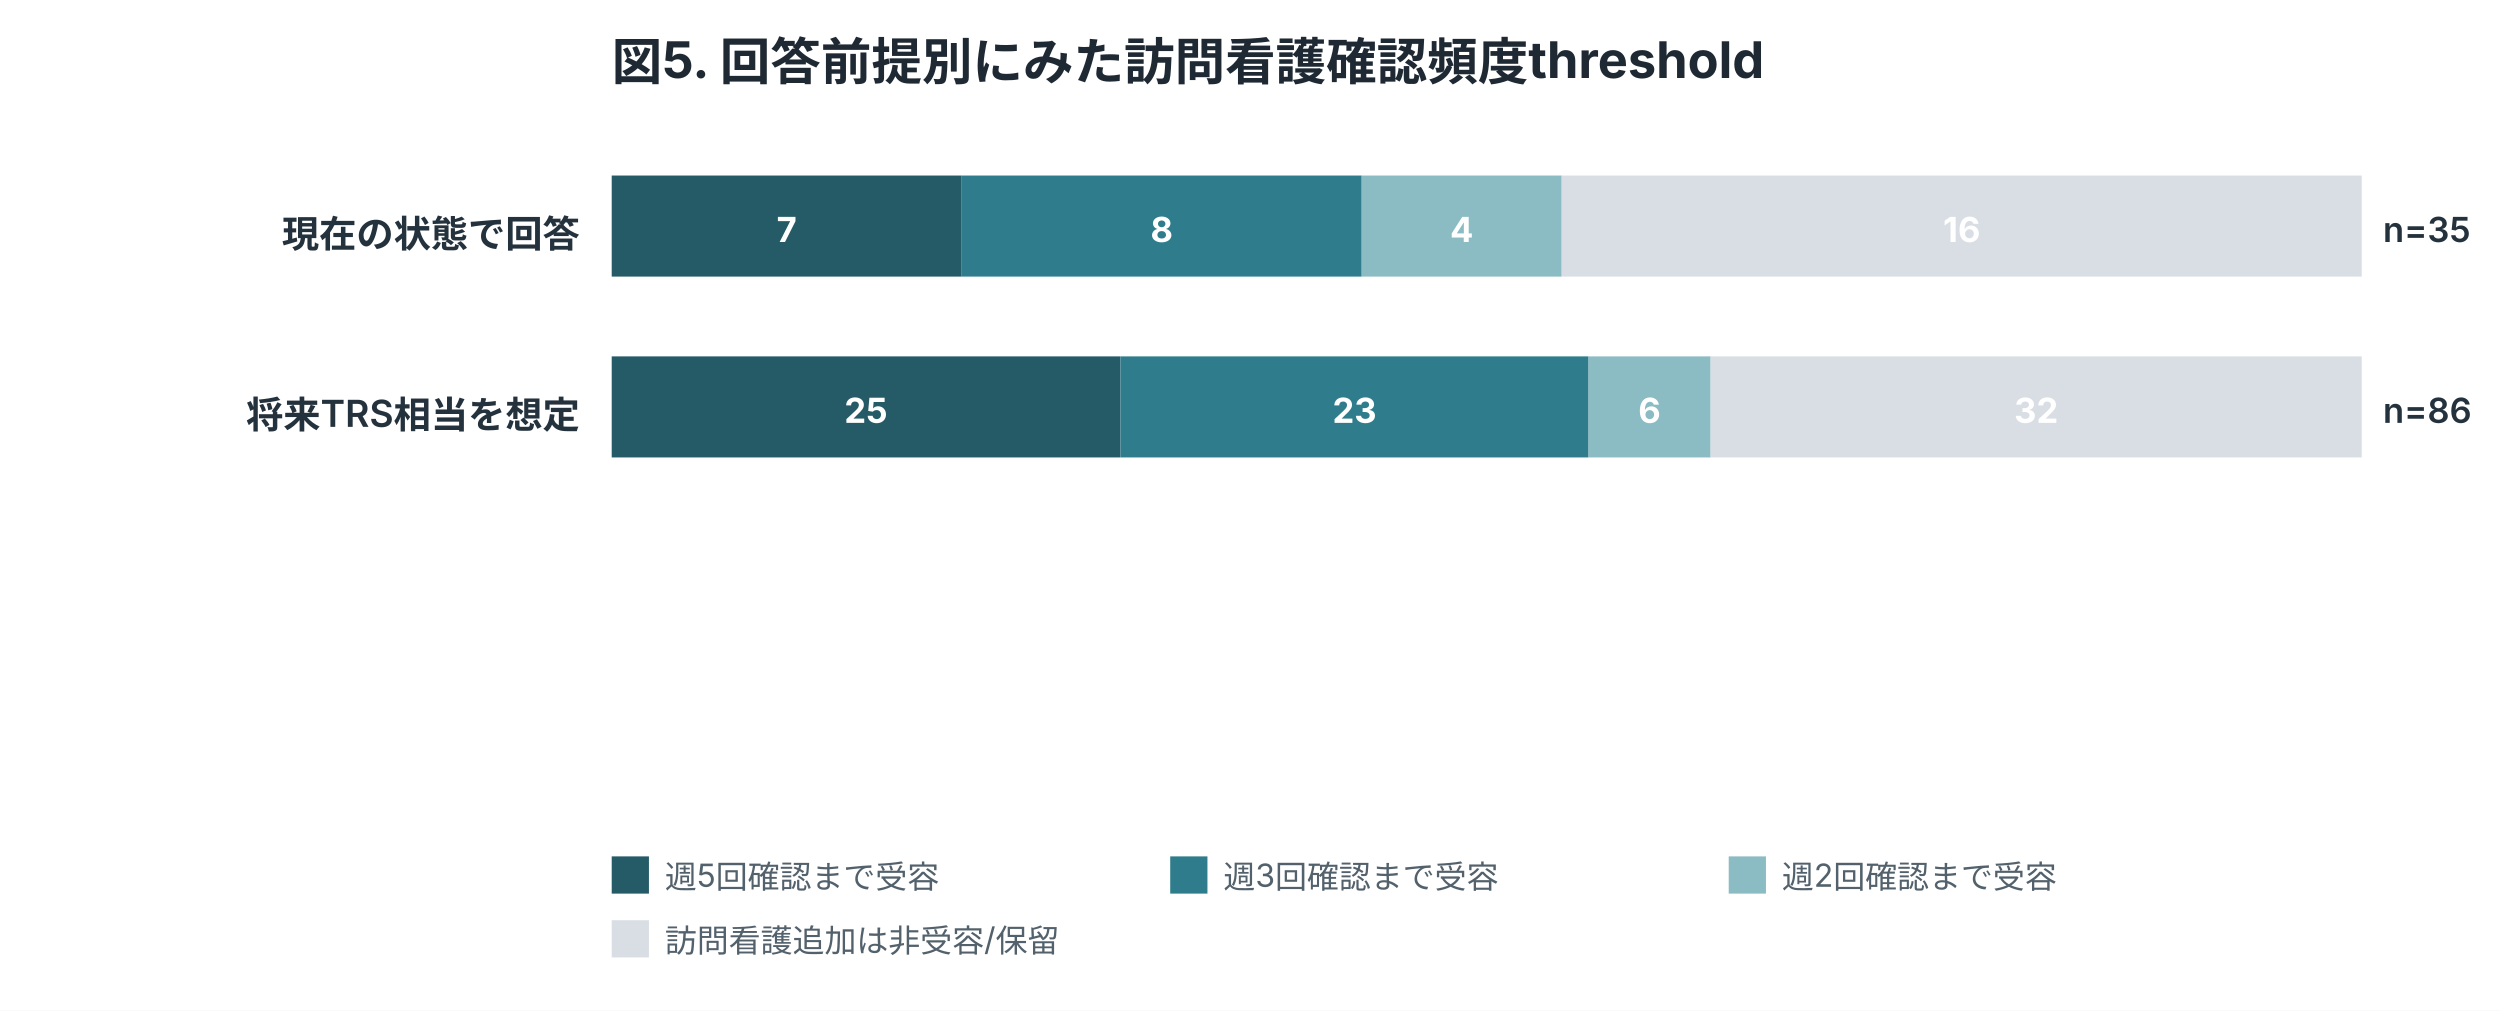
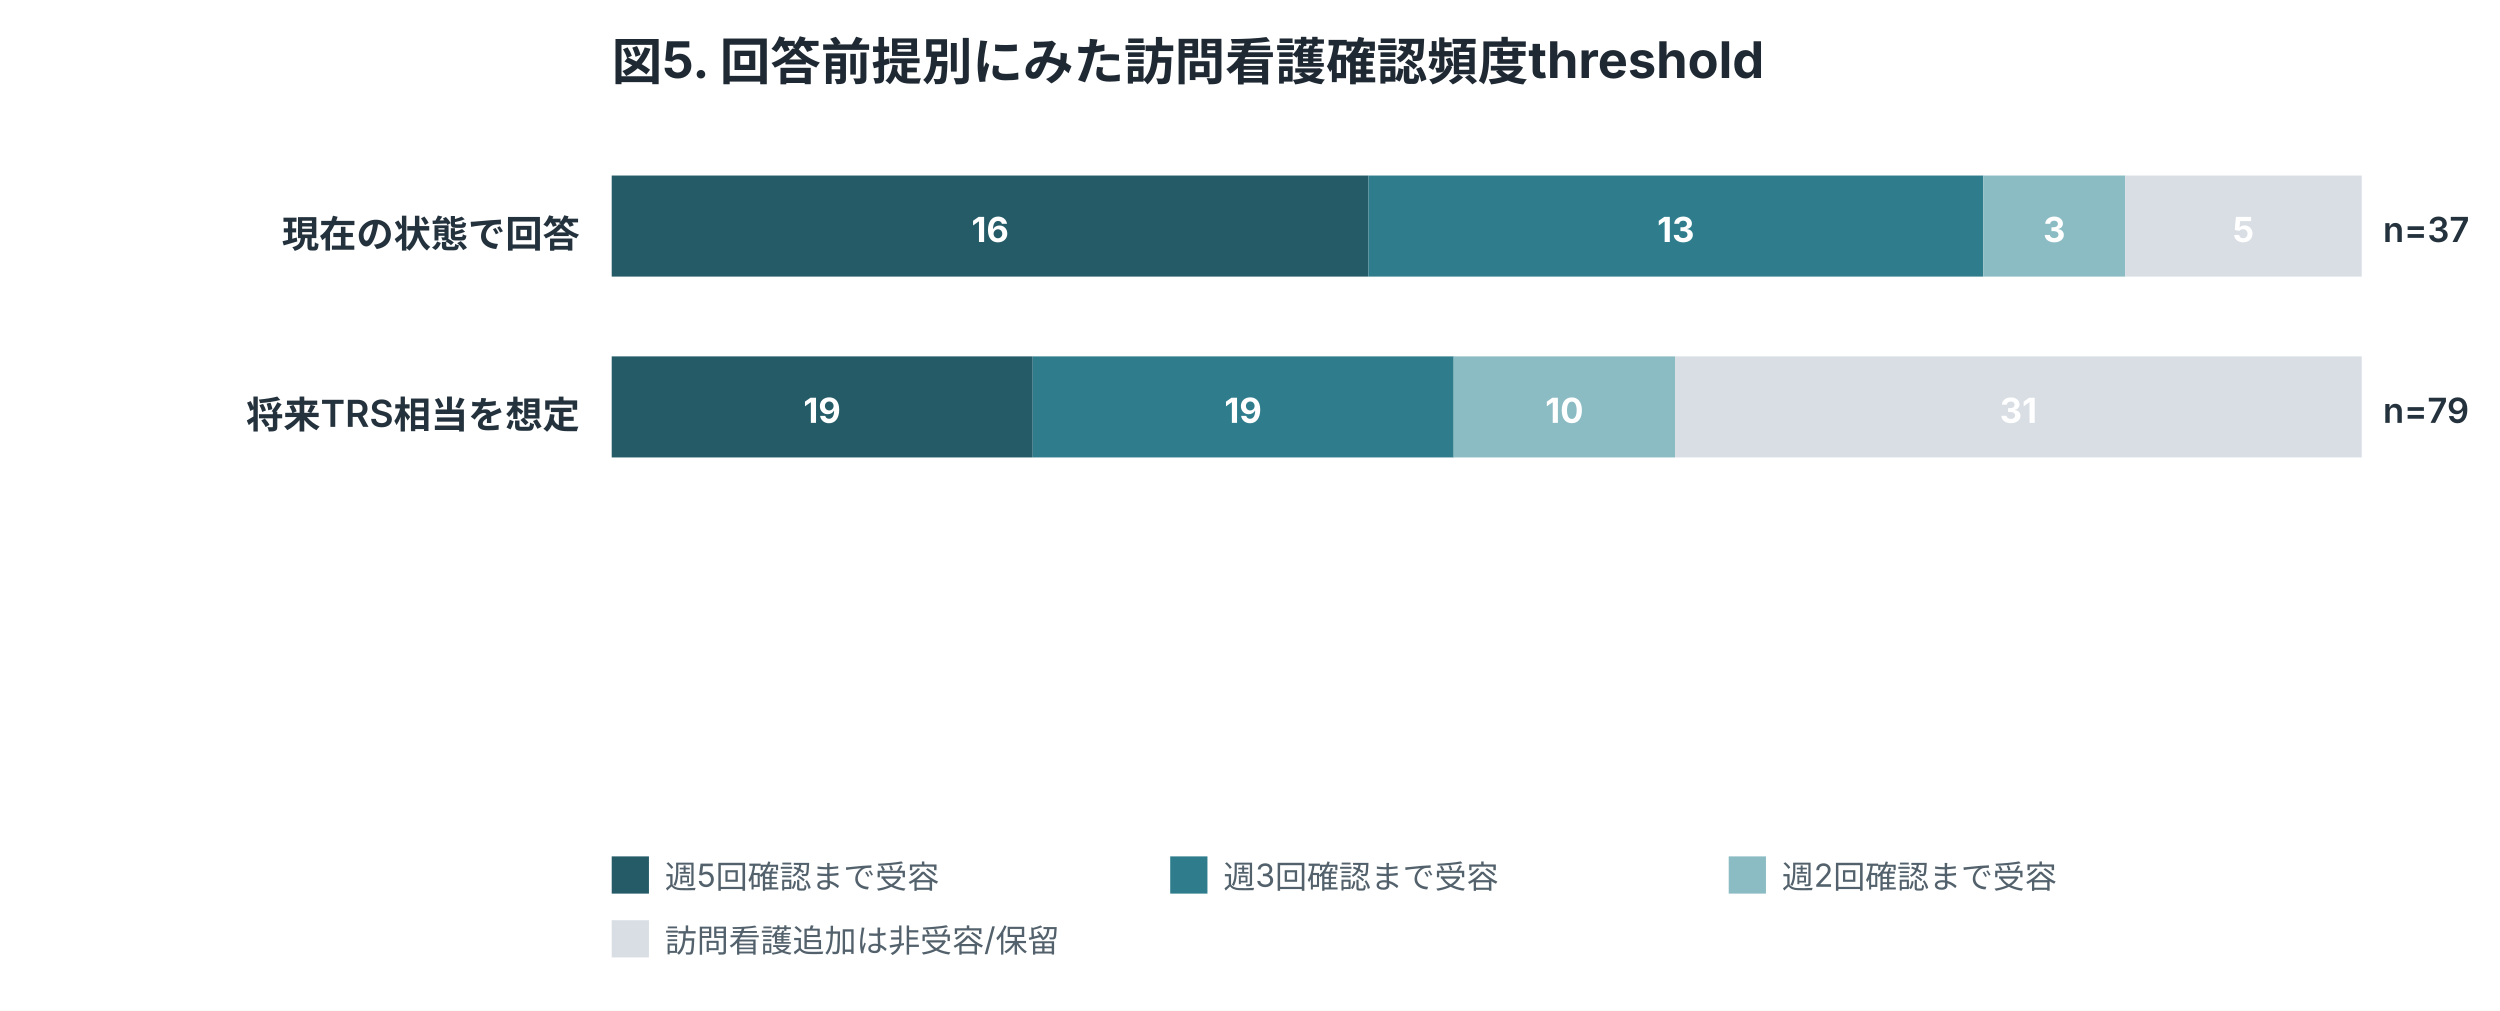
<svg xmlns="http://www.w3.org/2000/svg" width="940" height="380" viewBox="0 0 940 380" role="img">
  <style>
.title{font:700 19px -apple-system,BlinkMacSystemFont,"Segoe UI",sans-serif;fill:#1f2933}
.label{font:600 14px -apple-system,BlinkMacSystemFont,"Segoe UI",sans-serif;fill:#24323d}
.num{font:600 13px -apple-system,BlinkMacSystemFont,"Segoe UI",sans-serif;fill:#24323d}
.axis,.legend,.note{font:12px -apple-system,BlinkMacSystemFont,"Segoe UI",sans-serif;fill:#52616b}
.inside{font:700 13px -apple-system,BlinkMacSystemFont,"Segoe UI",sans-serif;fill:white}
.big{font:700 34px -apple-system,BlinkMacSystemFont,"Segoe UI",sans-serif;fill:#1f2933}
</style>
  <rect width="100%" height="100%" fill="white" />
  <text x="230" y="30" class="title">図5. 回答前提別にみた訪問看護確認頻度threshold</text>
  <text x="218" y="93" text-anchor="end" class="label">現在の状態で回答</text>
-   <rect x="230.0" y="66" width="131.6" height="38" fill="#245b67" />
-   <text x="295.8" y="91" text-anchor="middle" class="inside">7</text>
-   <rect x="361.6" y="66" width="150.4" height="38" fill="#2f7d8c" />
-   <text x="436.8" y="91" text-anchor="middle" class="inside">8</text>
-   <rect x="512.0" y="66" width="75.2" height="38" fill="#8bbbc3" />
-   <text x="549.6" y="91" text-anchor="middle" class="inside">4</text>
-   <rect x="587.2" y="66" width="300.8" height="38" fill="#d8dee4" />
-   <text x="737.6" y="91" text-anchor="middle" class="inside">16</text>
-   <text x="896" y="91" class="num">n=35</text>
+   <rect x="230.0" y="66" width="284.5" height="38" fill="#245b67" />
+   <text x="372.3" y="91" text-anchor="middle" class="inside">16</text>
+   <rect x="514.5" y="66" width="231.2" height="38" fill="#2f7d8c" />
+   <text x="630.1" y="91" text-anchor="middle" class="inside">13</text>
+   <rect x="745.7" y="66" width="53.4" height="38" fill="#8bbbc3" />
+   <text x="772.4" y="91" text-anchor="middle" class="inside">3</text>
+   <rect x="799.1" y="66" width="88.9" height="38" fill="#d8dee4" />
+   <text x="843.5" y="91" text-anchor="middle" class="inside">5</text>
+   <text x="896" y="91" class="num">n=37</text>
  <text x="218" y="161" text-anchor="end" class="label">将来TRS相当を想定</text>
-   <rect x="230.0" y="134" width="191.3" height="38" fill="#245b67" />
-   <text x="325.6" y="159" text-anchor="middle" class="inside">25</text>
-   <rect x="421.3" y="134" width="176.0" height="38" fill="#2f7d8c" />
-   <text x="509.3" y="159" text-anchor="middle" class="inside">23</text>
-   <rect x="597.3" y="134" width="45.9" height="38" fill="#8bbbc3" />
-   <text x="620.2" y="159" text-anchor="middle" class="inside">6</text>
-   <rect x="643.2" y="134" width="244.8" height="38" fill="#d8dee4" />
-   <text x="765.6" y="159" text-anchor="middle" class="inside">32</text>
-   <text x="896" y="159" class="num">n=86</text>
+   <rect x="230.0" y="134" width="158.3" height="38" fill="#245b67" />
+   <text x="309.1" y="159" text-anchor="middle" class="inside">19</text>
+   <rect x="388.3" y="134" width="158.3" height="38" fill="#2f7d8c" />
+   <text x="467.4" y="159" text-anchor="middle" class="inside">19</text>
+   <rect x="546.5" y="134" width="83.3" height="38" fill="#8bbbc3" />
+   <text x="588.2" y="159" text-anchor="middle" class="inside">10</text>
+   <rect x="629.8" y="134" width="258.2" height="38" fill="#d8dee4" />
+   <text x="758.9" y="159" text-anchor="middle" class="inside">31</text>
+   <text x="896" y="159" class="num">n=79</text>
  <rect x="230" y="322" width="14" height="14" fill="#245b67" />
  <text x="250" y="334" class="legend">週5回確認まで受容</text>
  <rect x="440" y="322" width="14" height="14" fill="#2f7d8c" />
  <text x="460" y="334" class="legend">週3回確認まで受容</text>
  <rect x="650" y="322" width="14" height="14" fill="#8bbbc3" />
  <text x="670" y="334" class="legend">週2回確認まで受容</text>
  <rect x="230" y="346" width="14" height="14" fill="#d8dee4" />
  <text x="250" y="358" class="legend">訪問看護追加は非受容/保留</text>
</svg>
